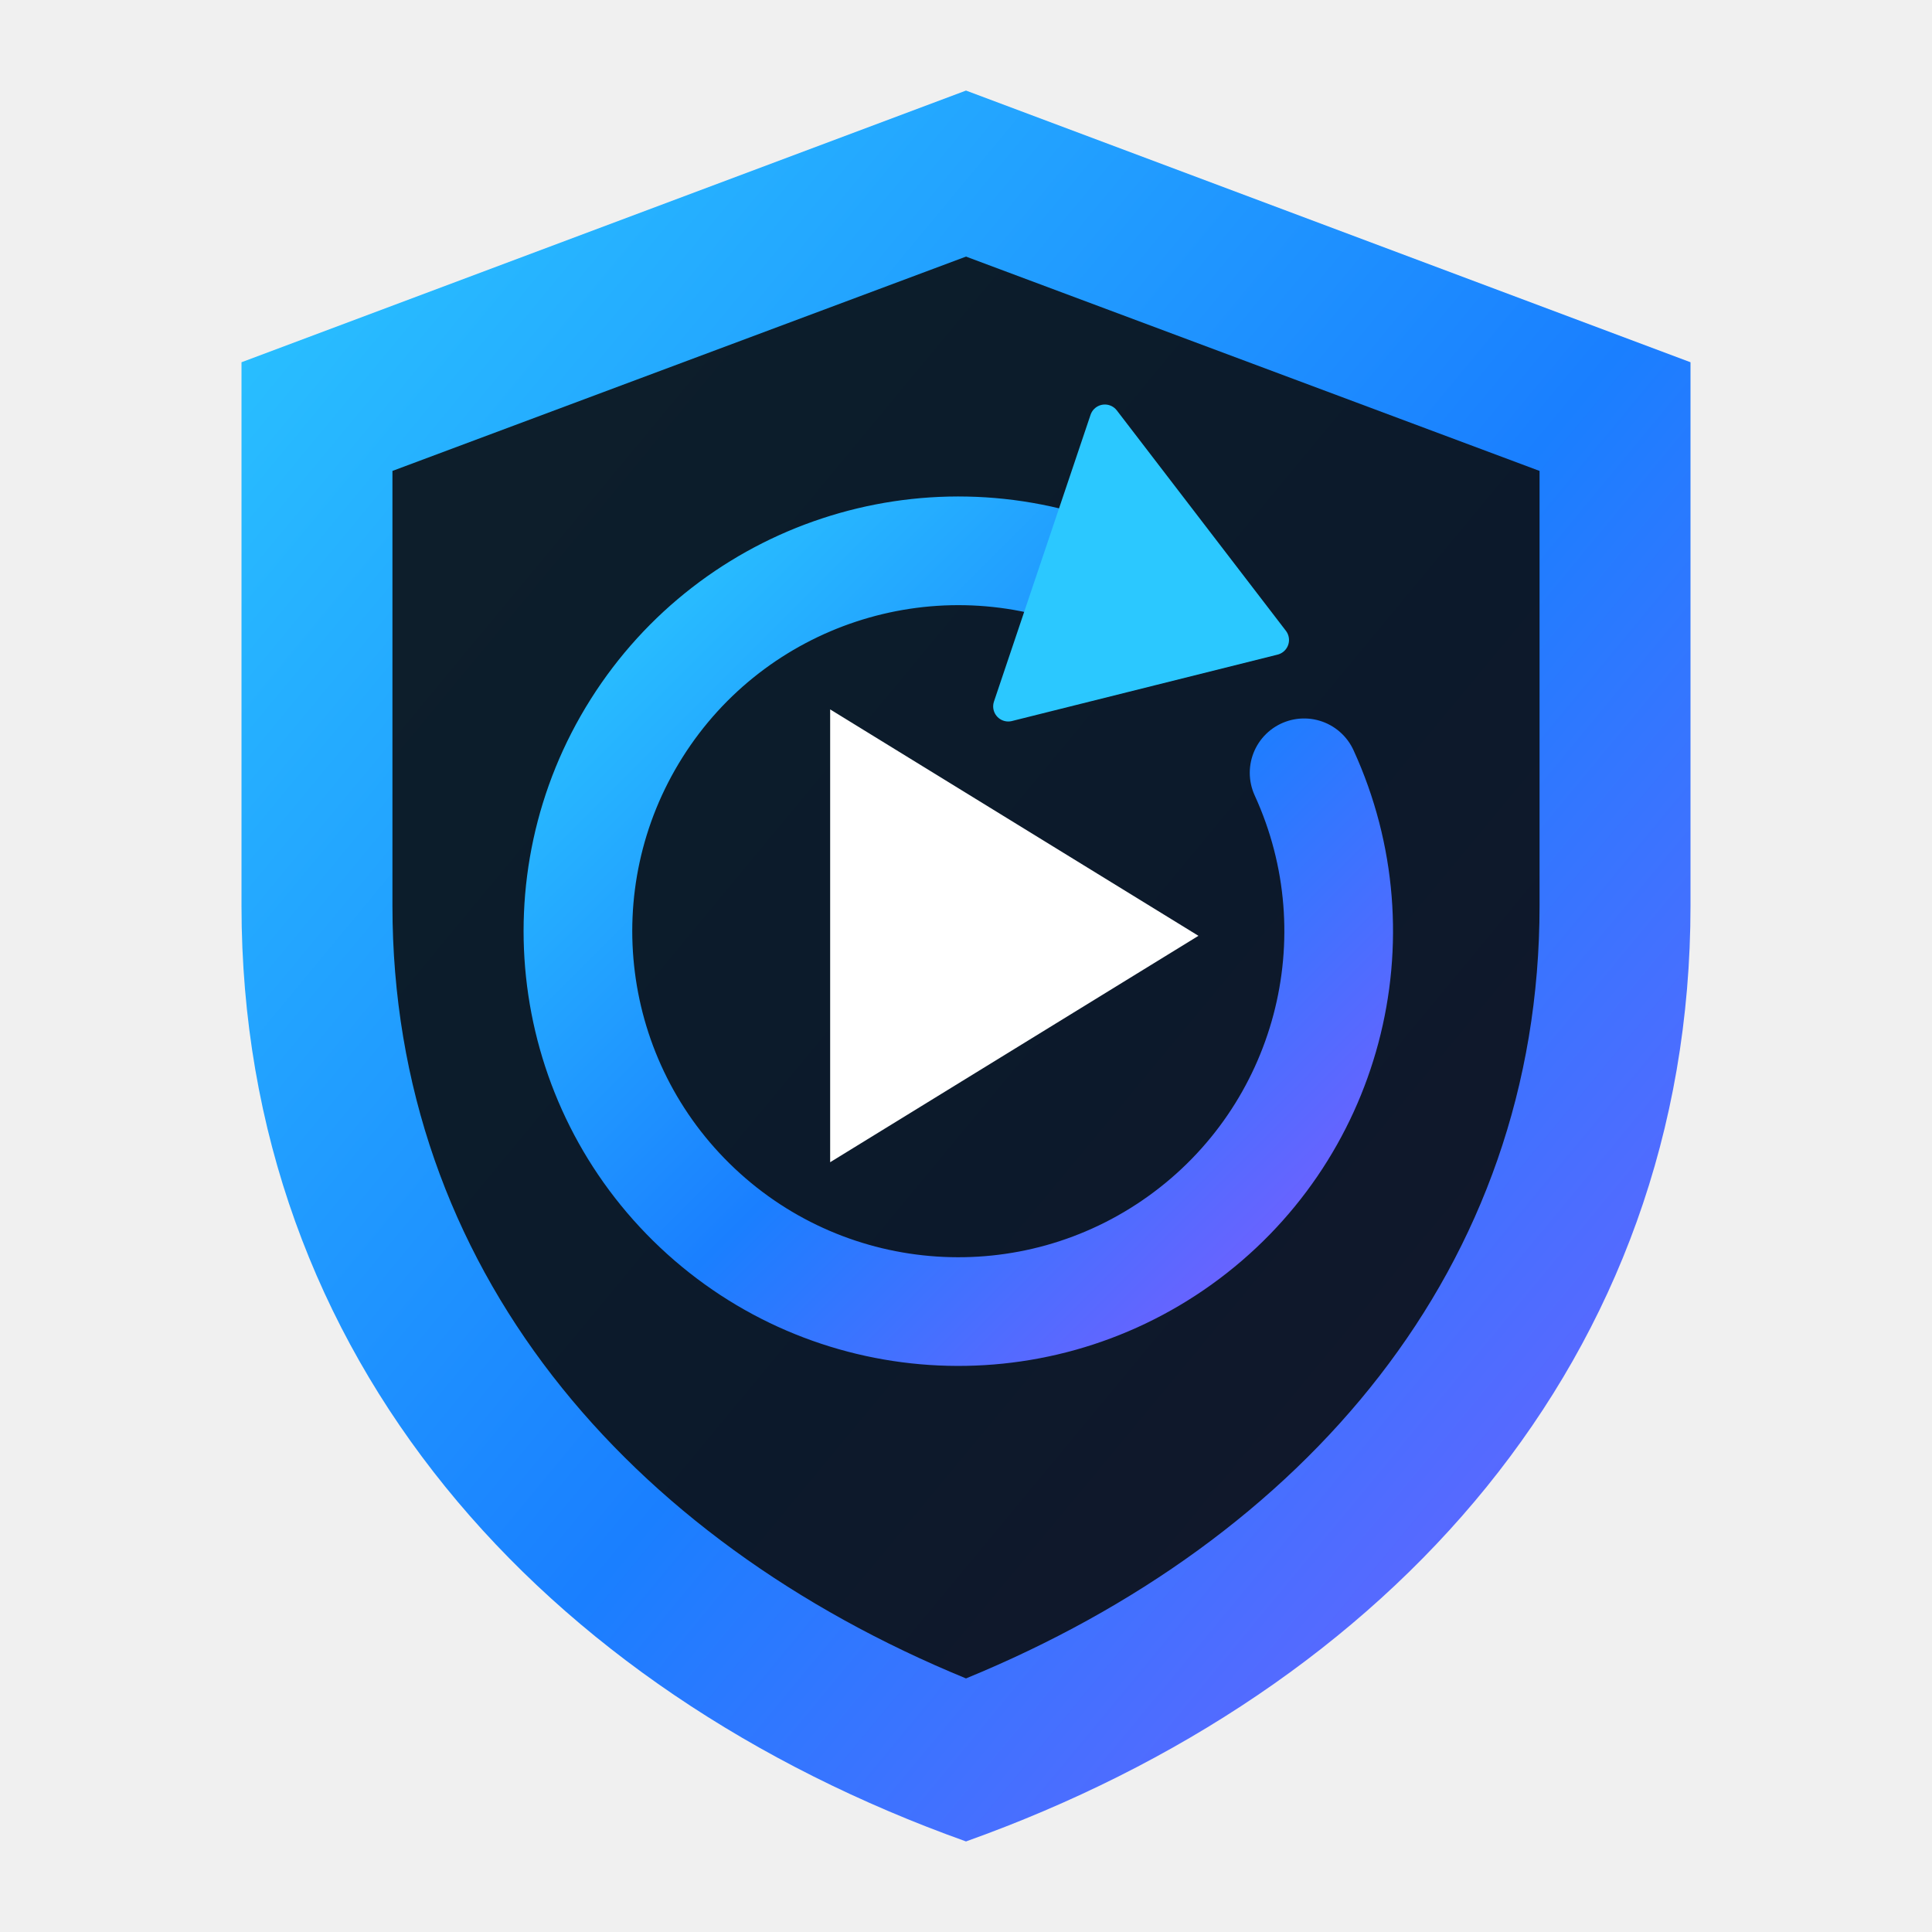
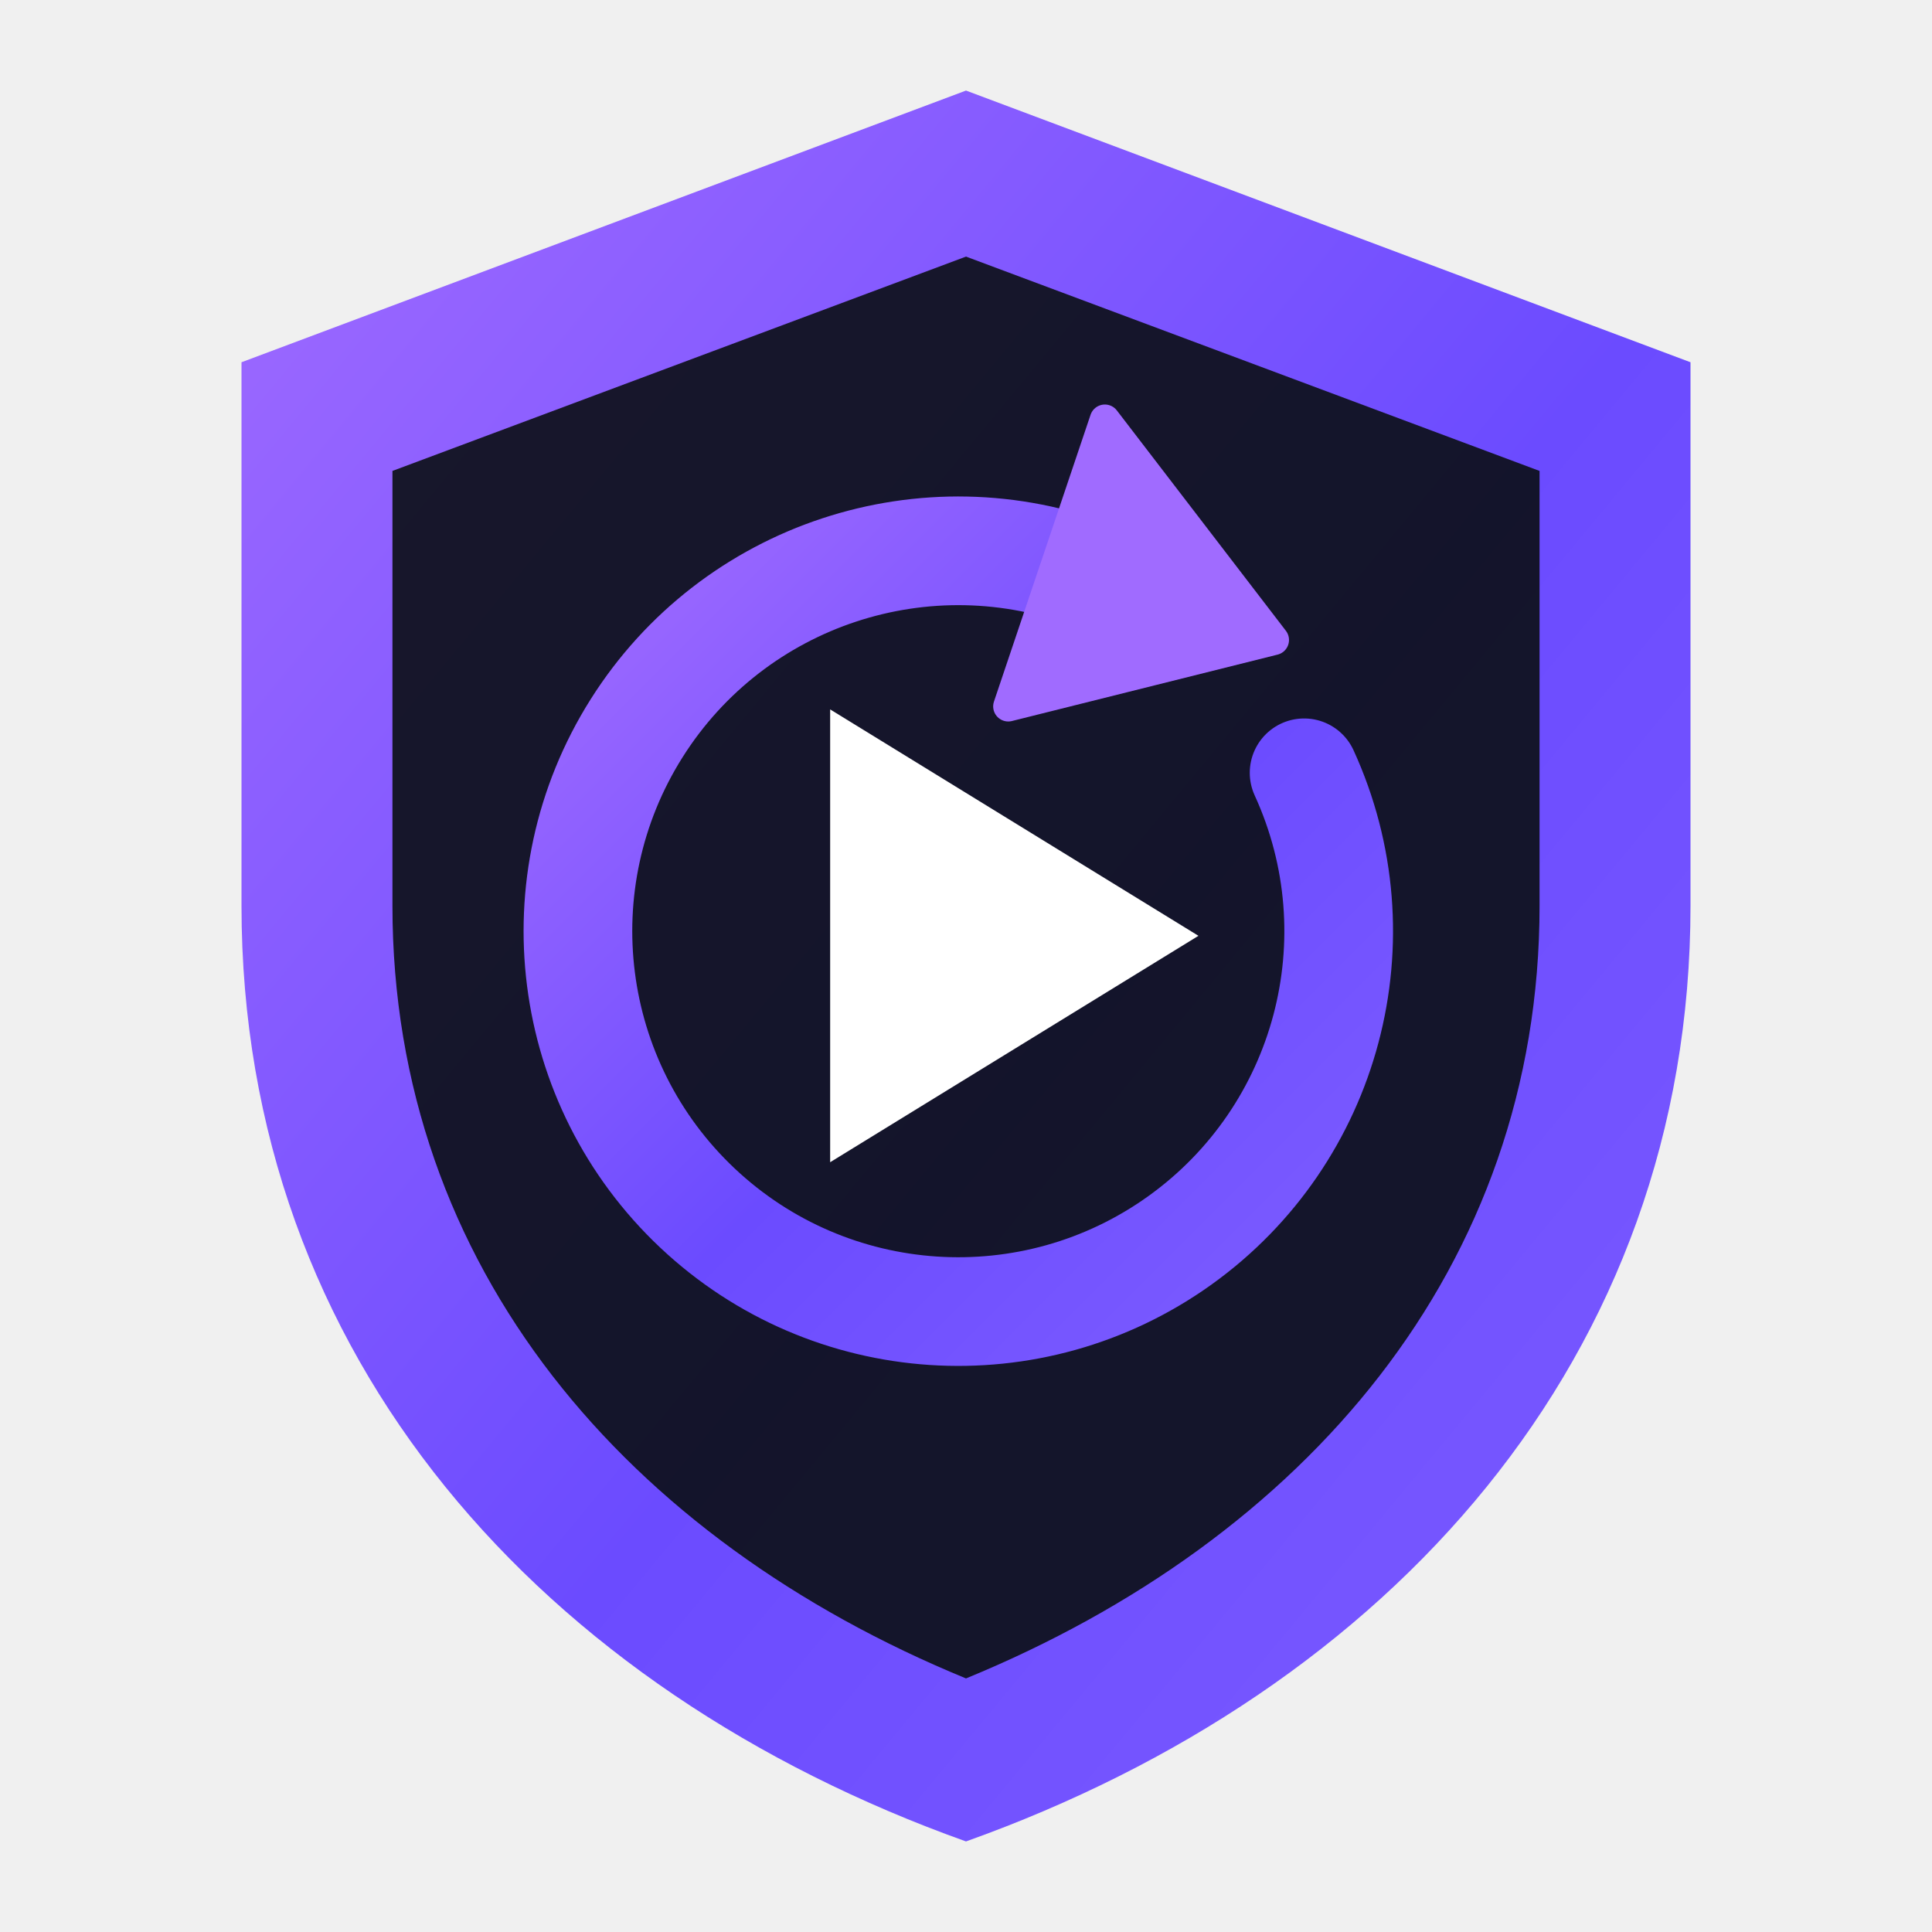
<svg xmlns="http://www.w3.org/2000/svg" viewBox="0 0 64 64" role="img" aria-label="Replay">
  <defs>
    <linearGradient id="lg" x1="0" y1="0" x2="1" y2="1">
-       <stop offset="0" stop-color="#2bc8ff" />
-       <stop offset=".55" stop-color="#1a7fff" />
+       <stop offset="0" stop-color="#a06bff" />
+       <stop offset=".55" stop-color="#6b4bff" />
      <stop offset="1" stop-color="#7c5cff" />
    </linearGradient>
  </defs>
  <path d="M32 3 56 12v18c0 15-10 26-24 31C18 56 8 45 8 30V12z" fill="url(#lg)" />
  <path d="M32 8.5 51 15.6V30c0 12-7.8 21-19 25.6C20.8 51 13 42 13 30V15.6z" fill="#0a0e14" opacity=".9" />
  <path d="M27.5 23.5v15l12.2-7.5z" fill="#fff" />
  <path d="M43.2 25.6A12.6 12.6 0 1 1 36.3 19.1" fill="none" stroke="url(#lg)" stroke-width="3.6" stroke-linecap="round" />
-   <path d="M36.6 13.9 42.2 21.2 33.4 23.4z" fill="#2bc8ff" stroke="#2bc8ff" stroke-width="1" stroke-linejoin="round" />
+   <path d="M36.6 13.9 42.2 21.2 33.4 23.4z" fill="#a06bff" stroke="#a06bff" stroke-width="1" stroke-linejoin="round" />
</svg>
